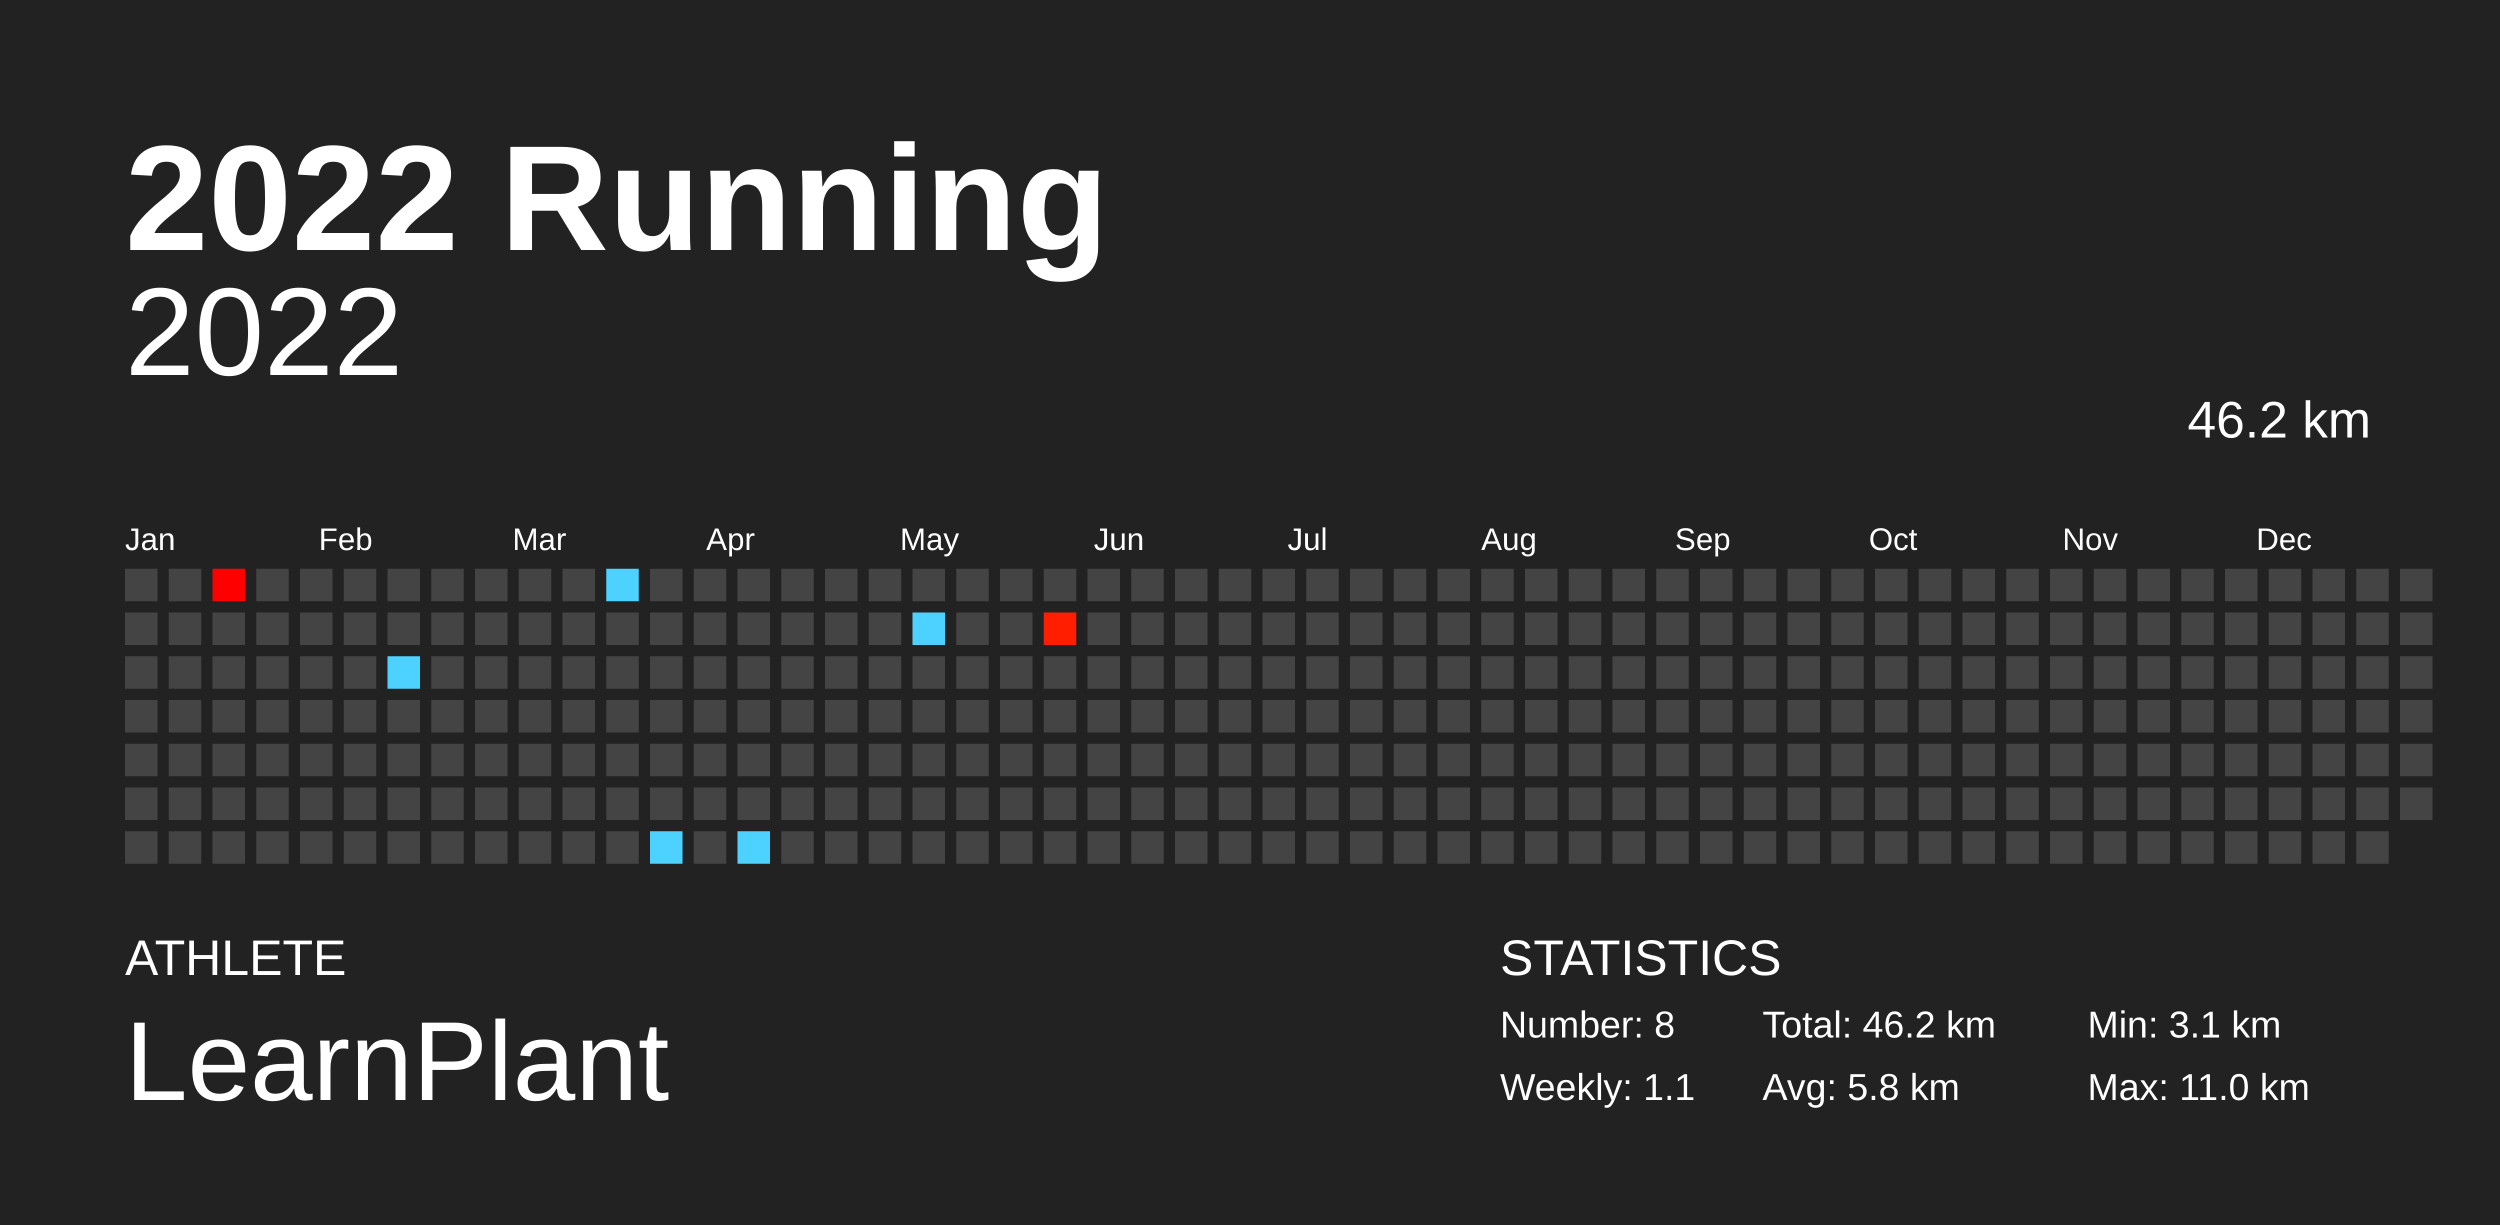
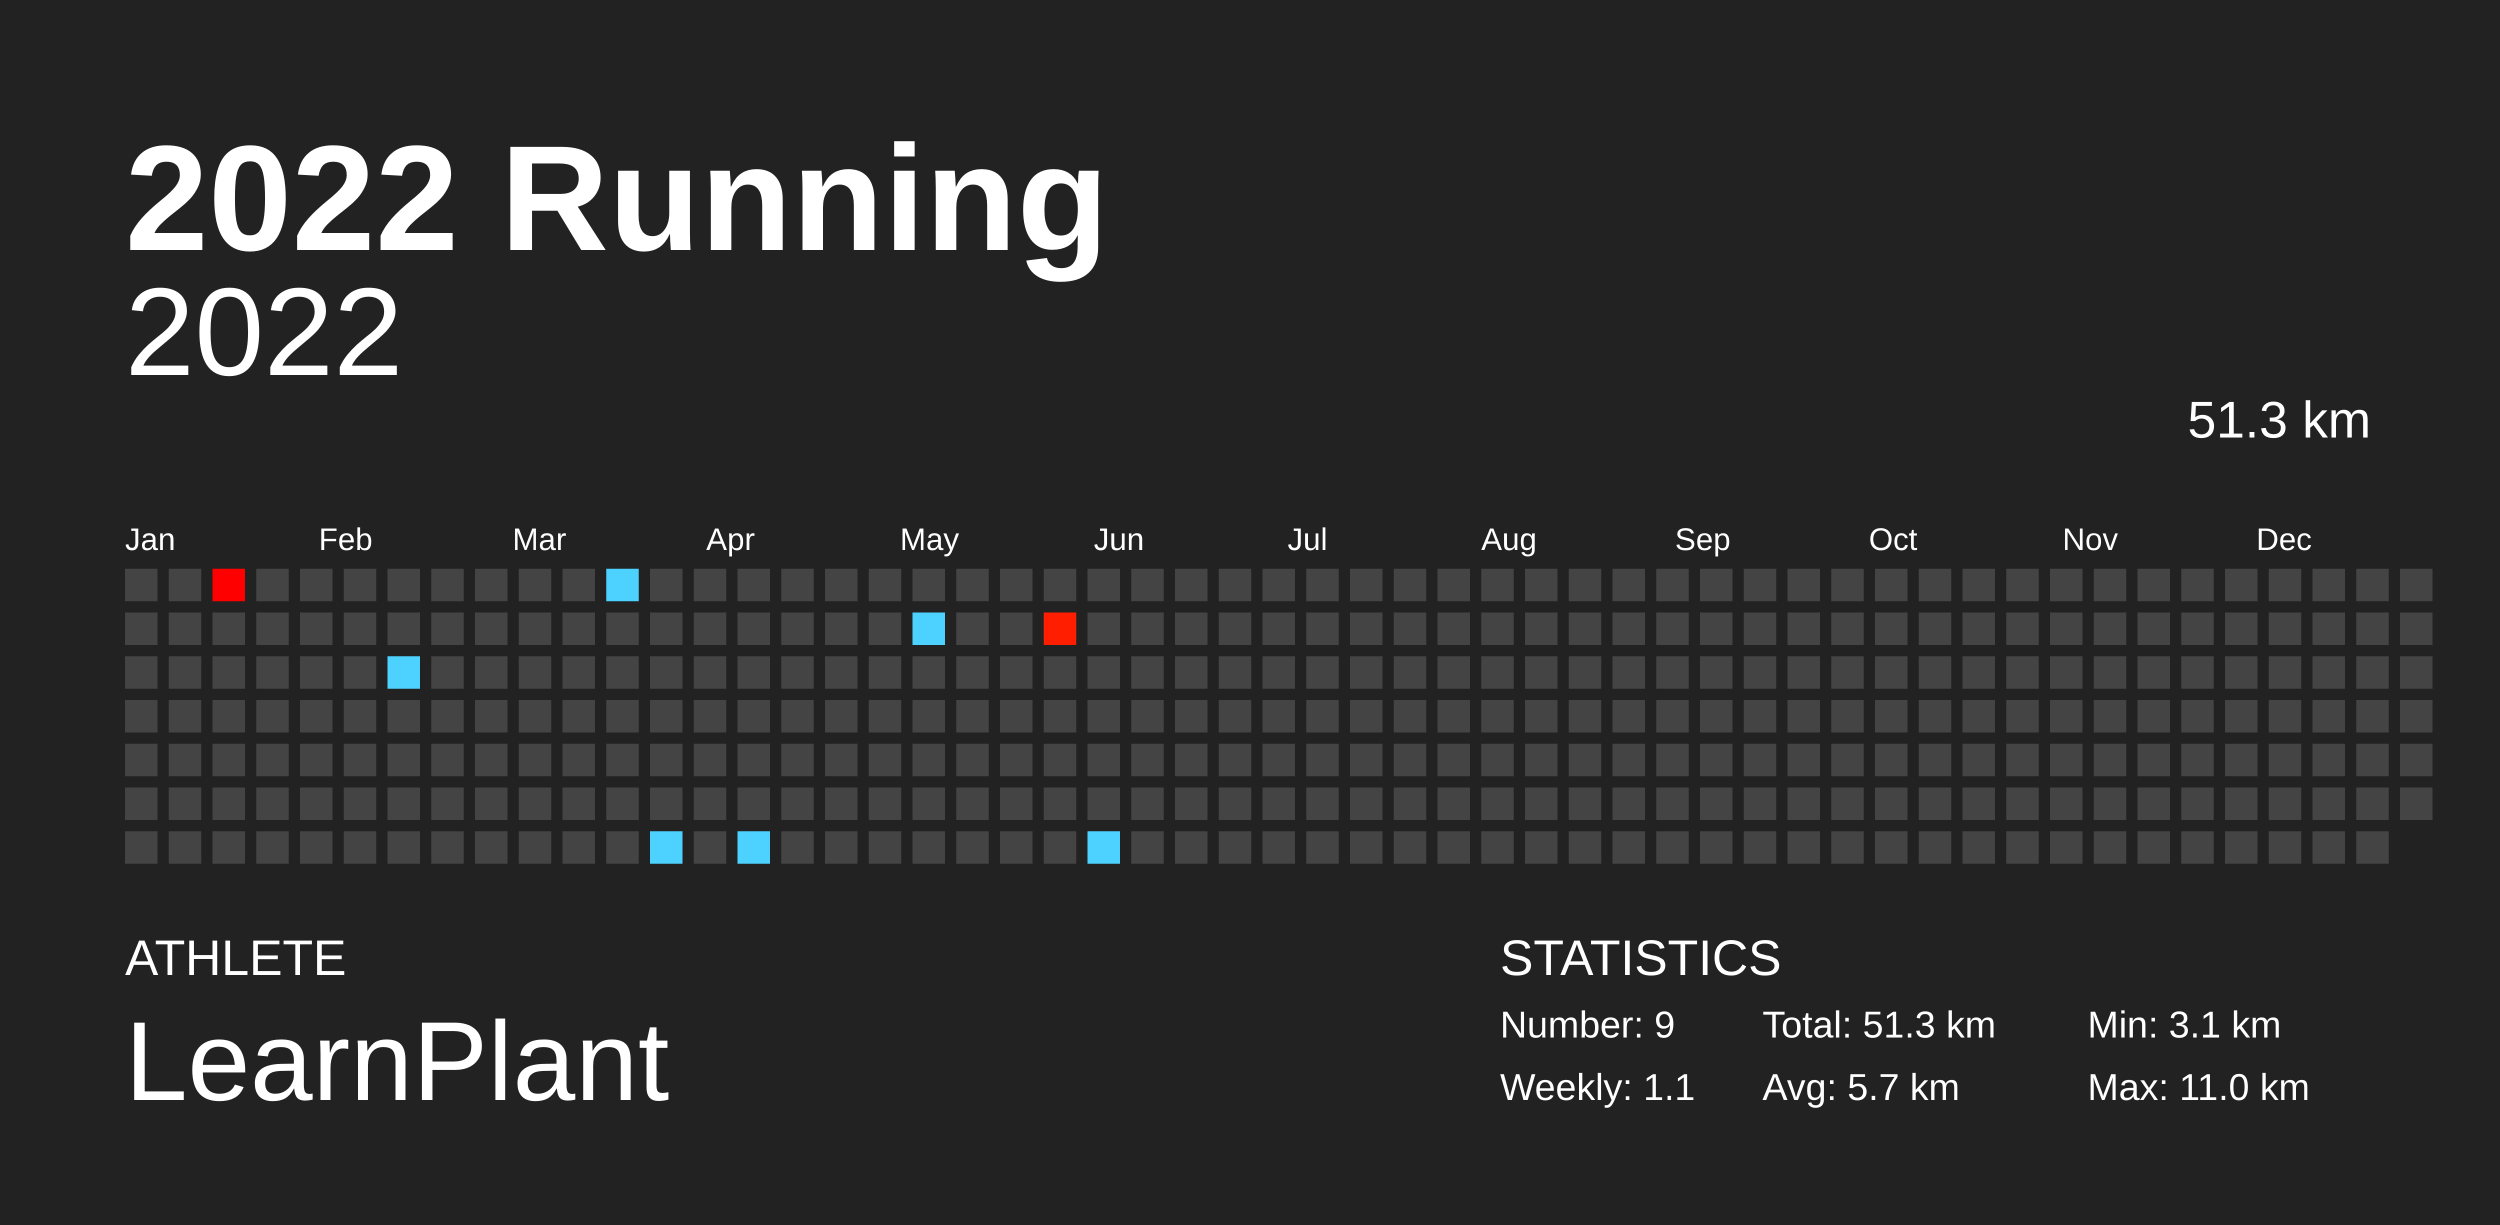
<svg xmlns="http://www.w3.org/2000/svg" baseProfile="full" height="98mm" version="1.1" viewBox="0,0,200,98" width="200mm">
  <defs />
  <rect fill="#222222" height="98" width="200" x="0" y="0" />
  <text fill="#FFFFFF" style="font-size:12px; font-family:Arial; font-weight:bold;" x="10" y="20">2022 Running</text>
  <text fill="#FFFFFF" style="font-size:4px; font-family:Arial" x="10" y="78">ATHLETE</text>
  <text fill="#FFFFFF" style="font-size:9px; font-family:Arial" x="10" y="88">LearnPlant</text>
  <text fill="#FFFFFF" style="font-size:4px; font-family:Arial" x="120" y="78">STATISTICS</text>
-   <text fill="#FFFFFF" style="font-size:3px; font-family:Arial" x="120" y="83">Number: 8</text>
+   <text fill="#FFFFFF" style="font-size:3px; font-family:Arial" x="120" y="83">Number: 9</text>
  <text fill="#FFFFFF" style="font-size:3px; font-family:Arial" x="120" y="88">Weekly: 1.1</text>
-   <text fill="#FFFFFF" style="font-size:3px; font-family:Arial" x="141" y="83">Total: 46.2 km</text>
-   <text fill="#FFFFFF" style="font-size:3px; font-family:Arial" x="141" y="88">Avg: 5.8 km</text>
+   <text fill="#FFFFFF" style="font-size:3px; font-family:Arial" x="141" y="83">Total: 51.3 km</text>
+   <text fill="#FFFFFF" style="font-size:3px; font-family:Arial" x="141" y="88">Avg: 5.7 km</text>
  <text fill="#FFFFFF" style="font-size:3px; font-family:Arial" x="167" y="83">Min: 3.1 km</text>
  <text fill="#FFFFFF" style="font-size:3px; font-family:Arial" x="167" y="88">Max: 11.0 km</text>
  <text alignment-baseline="hanging" fill="#FFFFFF" style="font-size:10.0px; font-family:Arial;" x="10" y="30">2022</text>
-   <text alignment-baseline="hanging" fill="#FFFFFF" style="font-size:4.125px; font-family:Arial;" x="175" y="35">46.2 km</text>
+   <text alignment-baseline="hanging" fill="#FFFFFF" style="font-size:4.125px; font-family:Arial;" x="175" y="35">51.3 km</text>
  <text fill="#FFFFFF" style="font-size:2.5px; font-family:Arial" x="10.0" y="44">Jan</text>
  <text fill="#FFFFFF" style="font-size:2.5px; font-family:Arial" x="25.5" y="44">Feb</text>
  <text fill="#FFFFFF" style="font-size:2.5px; font-family:Arial" x="41.0" y="44">Mar</text>
  <text fill="#FFFFFF" style="font-size:2.5px; font-family:Arial" x="56.5" y="44">Apr</text>
  <text fill="#FFFFFF" style="font-size:2.5px; font-family:Arial" x="72.0" y="44">May</text>
  <text fill="#FFFFFF" style="font-size:2.5px; font-family:Arial" x="87.5" y="44">Jun</text>
  <text fill="#FFFFFF" style="font-size:2.5px; font-family:Arial" x="103.0" y="44">Jul</text>
  <text fill="#FFFFFF" style="font-size:2.5px; font-family:Arial" x="118.5" y="44">Aug</text>
  <text fill="#FFFFFF" style="font-size:2.5px; font-family:Arial" x="134.0" y="44">Sep</text>
  <text fill="#FFFFFF" style="font-size:2.5px; font-family:Arial" x="149.5" y="44">Oct</text>
  <text fill="#FFFFFF" style="font-size:2.5px; font-family:Arial" x="165.0" y="44">Nov</text>
  <text fill="#FFFFFF" style="font-size:2.5px; font-family:Arial" x="180.5" y="44">Dec</text>
  <rect fill="#444444" height="2.6" width="2.6" x="10.0" y="45.5" />
  <rect fill="#444444" height="2.6" width="2.6" x="10.0" y="49.0" />
  <rect fill="#444444" height="2.6" width="2.6" x="10.0" y="52.5" />
  <rect fill="#444444" height="2.6" width="2.6" x="10.0" y="56.0" />
  <rect fill="#444444" height="2.6" width="2.6" x="10.0" y="59.5" />
  <rect fill="#444444" height="2.6" width="2.6" x="10.0" y="63.0" />
  <rect fill="#444444" height="2.6" width="2.6" x="10.0" y="66.5" />
  <rect fill="#444444" height="2.6" width="2.6" x="13.5" y="45.5" />
  <rect fill="#444444" height="2.6" width="2.6" x="13.5" y="49.0" />
  <rect fill="#444444" height="2.6" width="2.6" x="13.5" y="52.5" />
  <rect fill="#444444" height="2.6" width="2.6" x="13.5" y="56.0" />
  <rect fill="#444444" height="2.6" width="2.6" x="13.5" y="59.5" />
  <rect fill="#444444" height="2.6" width="2.6" x="13.5" y="63.0" />
  <rect fill="#444444" height="2.6" width="2.6" x="13.5" y="66.5" />
  <rect fill="#ff0000" height="2.6" width="2.6" x="17.0" y="45.5" />
  <rect fill="#444444" height="2.6" width="2.6" x="17.0" y="49.0" />
  <rect fill="#444444" height="2.6" width="2.6" x="17.0" y="52.5" />
  <rect fill="#444444" height="2.6" width="2.6" x="17.0" y="56.0" />
  <rect fill="#444444" height="2.6" width="2.6" x="17.0" y="59.5" />
  <rect fill="#444444" height="2.6" width="2.6" x="17.0" y="63.0" />
  <rect fill="#444444" height="2.6" width="2.6" x="17.0" y="66.5" />
  <rect fill="#444444" height="2.6" width="2.6" x="20.5" y="45.5" />
  <rect fill="#444444" height="2.6" width="2.6" x="20.5" y="49.0" />
  <rect fill="#444444" height="2.6" width="2.6" x="20.5" y="52.5" />
  <rect fill="#444444" height="2.6" width="2.6" x="20.5" y="56.0" />
  <rect fill="#444444" height="2.6" width="2.6" x="20.5" y="59.5" />
  <rect fill="#444444" height="2.6" width="2.6" x="20.5" y="63.0" />
  <rect fill="#444444" height="2.6" width="2.6" x="20.5" y="66.5" />
  <rect fill="#444444" height="2.6" width="2.6" x="24.0" y="45.5" />
  <rect fill="#444444" height="2.6" width="2.6" x="24.0" y="49.0" />
  <rect fill="#444444" height="2.6" width="2.6" x="24.0" y="52.5" />
  <rect fill="#444444" height="2.6" width="2.6" x="24.0" y="56.0" />
  <rect fill="#444444" height="2.6" width="2.6" x="24.0" y="59.5" />
  <rect fill="#444444" height="2.6" width="2.6" x="24.0" y="63.0" />
  <rect fill="#444444" height="2.6" width="2.6" x="24.0" y="66.5" />
  <rect fill="#444444" height="2.6" width="2.6" x="27.5" y="45.5" />
  <rect fill="#444444" height="2.6" width="2.6" x="27.5" y="49.0" />
  <rect fill="#444444" height="2.6" width="2.6" x="27.5" y="52.5" />
  <rect fill="#444444" height="2.6" width="2.6" x="27.5" y="56.0" />
  <rect fill="#444444" height="2.6" width="2.6" x="27.5" y="59.5" />
  <rect fill="#444444" height="2.6" width="2.6" x="27.5" y="63.0" />
  <rect fill="#444444" height="2.6" width="2.6" x="27.5" y="66.5" />
  <rect fill="#444444" height="2.6" width="2.6" x="31.0" y="45.5" />
  <rect fill="#444444" height="2.6" width="2.6" x="31.0" y="49.0" />
  <rect fill="#4dd2ff" height="2.6" width="2.6" x="31.0" y="52.5" />
  <rect fill="#444444" height="2.6" width="2.6" x="31.0" y="56.0" />
  <rect fill="#444444" height="2.6" width="2.6" x="31.0" y="59.5" />
  <rect fill="#444444" height="2.6" width="2.6" x="31.0" y="63.0" />
  <rect fill="#444444" height="2.6" width="2.6" x="31.0" y="66.5" />
  <rect fill="#444444" height="2.6" width="2.6" x="34.5" y="45.5" />
  <rect fill="#444444" height="2.6" width="2.6" x="34.5" y="49.0" />
  <rect fill="#444444" height="2.6" width="2.6" x="34.5" y="52.5" />
  <rect fill="#444444" height="2.6" width="2.6" x="34.5" y="56.0" />
  <rect fill="#444444" height="2.6" width="2.6" x="34.5" y="59.5" />
  <rect fill="#444444" height="2.6" width="2.6" x="34.5" y="63.0" />
  <rect fill="#444444" height="2.6" width="2.6" x="34.5" y="66.5" />
  <rect fill="#444444" height="2.6" width="2.6" x="38.0" y="45.5" />
  <rect fill="#444444" height="2.6" width="2.6" x="38.0" y="49.0" />
  <rect fill="#444444" height="2.6" width="2.6" x="38.0" y="52.5" />
  <rect fill="#444444" height="2.6" width="2.6" x="38.0" y="56.0" />
  <rect fill="#444444" height="2.6" width="2.6" x="38.0" y="59.5" />
  <rect fill="#444444" height="2.6" width="2.6" x="38.0" y="63.0" />
  <rect fill="#444444" height="2.6" width="2.6" x="38.0" y="66.5" />
  <rect fill="#444444" height="2.6" width="2.6" x="41.5" y="45.5" />
  <rect fill="#444444" height="2.6" width="2.6" x="41.5" y="49.0" />
  <rect fill="#444444" height="2.6" width="2.6" x="41.5" y="52.5" />
  <rect fill="#444444" height="2.6" width="2.6" x="41.5" y="56.0" />
  <rect fill="#444444" height="2.6" width="2.6" x="41.5" y="59.5" />
  <rect fill="#444444" height="2.6" width="2.6" x="41.5" y="63.0" />
  <rect fill="#444444" height="2.6" width="2.6" x="41.5" y="66.5" />
  <rect fill="#444444" height="2.6" width="2.6" x="45.0" y="45.5" />
  <rect fill="#444444" height="2.6" width="2.6" x="45.0" y="49.0" />
  <rect fill="#444444" height="2.6" width="2.6" x="45.0" y="52.5" />
  <rect fill="#444444" height="2.6" width="2.6" x="45.0" y="56.0" />
  <rect fill="#444444" height="2.6" width="2.6" x="45.0" y="59.5" />
  <rect fill="#444444" height="2.6" width="2.6" x="45.0" y="63.0" />
  <rect fill="#444444" height="2.6" width="2.6" x="45.0" y="66.5" />
  <rect fill="#4dd2ff" height="2.6" width="2.6" x="48.5" y="45.5" />
  <rect fill="#444444" height="2.6" width="2.6" x="48.5" y="49.0" />
  <rect fill="#444444" height="2.6" width="2.6" x="48.5" y="52.5" />
  <rect fill="#444444" height="2.6" width="2.6" x="48.5" y="56.0" />
  <rect fill="#444444" height="2.6" width="2.6" x="48.5" y="59.5" />
  <rect fill="#444444" height="2.6" width="2.6" x="48.5" y="63.0" />
  <rect fill="#444444" height="2.6" width="2.6" x="48.5" y="66.5" />
  <rect fill="#444444" height="2.6" width="2.6" x="52.0" y="45.5" />
  <rect fill="#444444" height="2.6" width="2.6" x="52.0" y="49.0" />
  <rect fill="#444444" height="2.6" width="2.6" x="52.0" y="52.5" />
  <rect fill="#444444" height="2.6" width="2.6" x="52.0" y="56.0" />
  <rect fill="#444444" height="2.6" width="2.6" x="52.0" y="59.5" />
  <rect fill="#444444" height="2.6" width="2.6" x="52.0" y="63.0" />
  <rect fill="#4dd2ff" height="2.6" width="2.6" x="52.0" y="66.5" />
  <rect fill="#444444" height="2.6" width="2.6" x="55.5" y="45.5" />
  <rect fill="#444444" height="2.6" width="2.6" x="55.5" y="49.0" />
  <rect fill="#444444" height="2.6" width="2.6" x="55.5" y="52.5" />
  <rect fill="#444444" height="2.6" width="2.6" x="55.5" y="56.0" />
  <rect fill="#444444" height="2.6" width="2.6" x="55.5" y="59.5" />
  <rect fill="#444444" height="2.6" width="2.6" x="55.5" y="63.0" />
  <rect fill="#444444" height="2.6" width="2.6" x="55.5" y="66.5" />
  <rect fill="#444444" height="2.6" width="2.6" x="59.0" y="45.5" />
  <rect fill="#444444" height="2.6" width="2.6" x="59.0" y="49.0" />
  <rect fill="#444444" height="2.6" width="2.6" x="59.0" y="52.5" />
  <rect fill="#444444" height="2.6" width="2.6" x="59.0" y="56.0" />
  <rect fill="#444444" height="2.6" width="2.6" x="59.0" y="59.5" />
  <rect fill="#444444" height="2.6" width="2.6" x="59.0" y="63.0" />
  <rect fill="#4dd2ff" height="2.6" width="2.6" x="59.0" y="66.5" />
  <rect fill="#444444" height="2.6" width="2.6" x="62.5" y="45.5" />
  <rect fill="#444444" height="2.6" width="2.6" x="62.5" y="49.0" />
  <rect fill="#444444" height="2.6" width="2.6" x="62.5" y="52.5" />
  <rect fill="#444444" height="2.6" width="2.6" x="62.5" y="56.0" />
  <rect fill="#444444" height="2.6" width="2.6" x="62.5" y="59.5" />
  <rect fill="#444444" height="2.6" width="2.6" x="62.5" y="63.0" />
  <rect fill="#444444" height="2.6" width="2.6" x="62.5" y="66.5" />
  <rect fill="#444444" height="2.6" width="2.6" x="66.0" y="45.5" />
  <rect fill="#444444" height="2.6" width="2.6" x="66.0" y="49.0" />
  <rect fill="#444444" height="2.6" width="2.6" x="66.0" y="52.5" />
  <rect fill="#444444" height="2.6" width="2.6" x="66.0" y="56.0" />
  <rect fill="#444444" height="2.6" width="2.6" x="66.0" y="59.5" />
  <rect fill="#444444" height="2.6" width="2.6" x="66.0" y="63.0" />
  <rect fill="#444444" height="2.6" width="2.6" x="66.0" y="66.5" />
  <rect fill="#444444" height="2.6" width="2.6" x="69.5" y="45.5" />
  <rect fill="#444444" height="2.6" width="2.6" x="69.5" y="49.0" />
  <rect fill="#444444" height="2.6" width="2.6" x="69.5" y="52.5" />
  <rect fill="#444444" height="2.6" width="2.6" x="69.5" y="56.0" />
  <rect fill="#444444" height="2.6" width="2.6" x="69.5" y="59.5" />
  <rect fill="#444444" height="2.6" width="2.6" x="69.5" y="63.0" />
  <rect fill="#444444" height="2.6" width="2.6" x="69.5" y="66.5" />
  <rect fill="#444444" height="2.6" width="2.6" x="73.0" y="45.5" />
  <rect fill="#4dd2ff" height="2.6" width="2.6" x="73.0" y="49.0" />
  <rect fill="#444444" height="2.6" width="2.6" x="73.0" y="52.5" />
  <rect fill="#444444" height="2.6" width="2.6" x="73.0" y="56.0" />
  <rect fill="#444444" height="2.6" width="2.6" x="73.0" y="59.5" />
  <rect fill="#444444" height="2.6" width="2.6" x="73.0" y="63.0" />
  <rect fill="#444444" height="2.6" width="2.6" x="73.0" y="66.5" />
  <rect fill="#444444" height="2.6" width="2.6" x="76.5" y="45.5" />
  <rect fill="#444444" height="2.6" width="2.6" x="76.5" y="49.0" />
  <rect fill="#444444" height="2.6" width="2.6" x="76.5" y="52.5" />
  <rect fill="#444444" height="2.6" width="2.6" x="76.5" y="56.0" />
  <rect fill="#444444" height="2.6" width="2.6" x="76.5" y="59.5" />
  <rect fill="#444444" height="2.6" width="2.6" x="76.5" y="63.0" />
  <rect fill="#444444" height="2.6" width="2.6" x="76.5" y="66.5" />
  <rect fill="#444444" height="2.6" width="2.6" x="80.0" y="45.5" />
  <rect fill="#444444" height="2.6" width="2.6" x="80.0" y="49.0" />
  <rect fill="#444444" height="2.6" width="2.6" x="80.0" y="52.5" />
  <rect fill="#444444" height="2.6" width="2.6" x="80.0" y="56.0" />
  <rect fill="#444444" height="2.6" width="2.6" x="80.0" y="59.5" />
  <rect fill="#444444" height="2.6" width="2.6" x="80.0" y="63.0" />
  <rect fill="#444444" height="2.6" width="2.6" x="80.0" y="66.5" />
  <rect fill="#444444" height="2.6" width="2.6" x="83.5" y="45.5" />
  <rect fill="#ff1f00" height="2.6" width="2.6" x="83.5" y="49.0" />
  <rect fill="#444444" height="2.6" width="2.6" x="83.5" y="52.5" />
  <rect fill="#444444" height="2.6" width="2.6" x="83.5" y="56.0" />
  <rect fill="#444444" height="2.6" width="2.6" x="83.5" y="59.5" />
  <rect fill="#444444" height="2.6" width="2.6" x="83.5" y="63.0" />
  <rect fill="#444444" height="2.6" width="2.6" x="83.5" y="66.5" />
  <rect fill="#444444" height="2.6" width="2.6" x="87.0" y="45.5" />
  <rect fill="#444444" height="2.6" width="2.6" x="87.0" y="49.0" />
  <rect fill="#444444" height="2.6" width="2.6" x="87.0" y="52.5" />
  <rect fill="#444444" height="2.6" width="2.6" x="87.0" y="56.0" />
  <rect fill="#444444" height="2.6" width="2.6" x="87.0" y="59.5" />
  <rect fill="#444444" height="2.6" width="2.6" x="87.0" y="63.0" />
-   <rect fill="#444444" height="2.6" width="2.6" x="87.0" y="66.5" />
+   <rect fill="#4dd2ff" height="2.6" width="2.6" x="87.0" y="66.5" />
  <rect fill="#444444" height="2.6" width="2.6" x="90.5" y="45.5" />
  <rect fill="#444444" height="2.6" width="2.6" x="90.5" y="49.0" />
  <rect fill="#444444" height="2.6" width="2.6" x="90.5" y="52.5" />
  <rect fill="#444444" height="2.6" width="2.6" x="90.5" y="56.0" />
  <rect fill="#444444" height="2.6" width="2.6" x="90.5" y="59.5" />
  <rect fill="#444444" height="2.6" width="2.6" x="90.5" y="63.0" />
  <rect fill="#444444" height="2.6" width="2.6" x="90.5" y="66.5" />
  <rect fill="#444444" height="2.6" width="2.6" x="94.0" y="45.5" />
  <rect fill="#444444" height="2.6" width="2.6" x="94.0" y="49.0" />
  <rect fill="#444444" height="2.6" width="2.6" x="94.0" y="52.5" />
  <rect fill="#444444" height="2.6" width="2.6" x="94.0" y="56.0" />
  <rect fill="#444444" height="2.6" width="2.6" x="94.0" y="59.5" />
  <rect fill="#444444" height="2.6" width="2.6" x="94.0" y="63.0" />
  <rect fill="#444444" height="2.6" width="2.6" x="94.0" y="66.5" />
  <rect fill="#444444" height="2.6" width="2.6" x="97.5" y="45.5" />
  <rect fill="#444444" height="2.6" width="2.6" x="97.5" y="49.0" />
  <rect fill="#444444" height="2.6" width="2.6" x="97.5" y="52.5" />
  <rect fill="#444444" height="2.6" width="2.6" x="97.5" y="56.0" />
  <rect fill="#444444" height="2.6" width="2.6" x="97.5" y="59.5" />
  <rect fill="#444444" height="2.6" width="2.6" x="97.5" y="63.0" />
  <rect fill="#444444" height="2.6" width="2.6" x="97.5" y="66.5" />
  <rect fill="#444444" height="2.6" width="2.6" x="101.0" y="45.5" />
  <rect fill="#444444" height="2.6" width="2.6" x="101.0" y="49.0" />
  <rect fill="#444444" height="2.6" width="2.6" x="101.0" y="52.5" />
  <rect fill="#444444" height="2.6" width="2.6" x="101.0" y="56.0" />
  <rect fill="#444444" height="2.6" width="2.6" x="101.0" y="59.5" />
  <rect fill="#444444" height="2.6" width="2.6" x="101.0" y="63.0" />
  <rect fill="#444444" height="2.6" width="2.6" x="101.0" y="66.5" />
  <rect fill="#444444" height="2.6" width="2.6" x="104.5" y="45.5" />
  <rect fill="#444444" height="2.6" width="2.6" x="104.5" y="49.0" />
  <rect fill="#444444" height="2.6" width="2.6" x="104.5" y="52.5" />
  <rect fill="#444444" height="2.6" width="2.6" x="104.5" y="56.0" />
  <rect fill="#444444" height="2.6" width="2.6" x="104.5" y="59.5" />
  <rect fill="#444444" height="2.6" width="2.6" x="104.5" y="63.0" />
  <rect fill="#444444" height="2.6" width="2.6" x="104.5" y="66.5" />
  <rect fill="#444444" height="2.6" width="2.6" x="108.0" y="45.5" />
  <rect fill="#444444" height="2.6" width="2.6" x="108.0" y="49.0" />
  <rect fill="#444444" height="2.6" width="2.6" x="108.0" y="52.5" />
  <rect fill="#444444" height="2.6" width="2.6" x="108.0" y="56.0" />
  <rect fill="#444444" height="2.6" width="2.6" x="108.0" y="59.5" />
  <rect fill="#444444" height="2.6" width="2.6" x="108.0" y="63.0" />
  <rect fill="#444444" height="2.6" width="2.6" x="108.0" y="66.5" />
  <rect fill="#444444" height="2.6" width="2.6" x="111.5" y="45.5" />
  <rect fill="#444444" height="2.6" width="2.6" x="111.5" y="49.0" />
  <rect fill="#444444" height="2.6" width="2.6" x="111.5" y="52.5" />
  <rect fill="#444444" height="2.6" width="2.6" x="111.5" y="56.0" />
  <rect fill="#444444" height="2.6" width="2.6" x="111.5" y="59.5" />
  <rect fill="#444444" height="2.6" width="2.6" x="111.5" y="63.0" />
  <rect fill="#444444" height="2.6" width="2.6" x="111.5" y="66.5" />
  <rect fill="#444444" height="2.6" width="2.6" x="115.0" y="45.5" />
  <rect fill="#444444" height="2.6" width="2.6" x="115.0" y="49.0" />
  <rect fill="#444444" height="2.6" width="2.6" x="115.0" y="52.5" />
  <rect fill="#444444" height="2.6" width="2.6" x="115.0" y="56.0" />
  <rect fill="#444444" height="2.6" width="2.6" x="115.0" y="59.5" />
  <rect fill="#444444" height="2.6" width="2.6" x="115.0" y="63.0" />
  <rect fill="#444444" height="2.6" width="2.6" x="115.0" y="66.5" />
  <rect fill="#444444" height="2.6" width="2.6" x="118.5" y="45.5" />
  <rect fill="#444444" height="2.6" width="2.6" x="118.5" y="49.0" />
  <rect fill="#444444" height="2.6" width="2.6" x="118.5" y="52.5" />
  <rect fill="#444444" height="2.6" width="2.6" x="118.5" y="56.0" />
  <rect fill="#444444" height="2.6" width="2.6" x="118.5" y="59.5" />
  <rect fill="#444444" height="2.6" width="2.6" x="118.5" y="63.0" />
  <rect fill="#444444" height="2.6" width="2.6" x="118.5" y="66.5" />
  <rect fill="#444444" height="2.6" width="2.6" x="122.0" y="45.5" />
  <rect fill="#444444" height="2.6" width="2.6" x="122.0" y="49.0" />
  <rect fill="#444444" height="2.6" width="2.6" x="122.0" y="52.5" />
  <rect fill="#444444" height="2.6" width="2.6" x="122.0" y="56.0" />
  <rect fill="#444444" height="2.6" width="2.6" x="122.0" y="59.5" />
  <rect fill="#444444" height="2.6" width="2.6" x="122.0" y="63.0" />
  <rect fill="#444444" height="2.6" width="2.6" x="122.0" y="66.5" />
  <rect fill="#444444" height="2.6" width="2.6" x="125.5" y="45.5" />
  <rect fill="#444444" height="2.6" width="2.6" x="125.5" y="49.0" />
  <rect fill="#444444" height="2.6" width="2.6" x="125.5" y="52.5" />
  <rect fill="#444444" height="2.6" width="2.6" x="125.5" y="56.0" />
  <rect fill="#444444" height="2.6" width="2.6" x="125.5" y="59.5" />
  <rect fill="#444444" height="2.6" width="2.6" x="125.5" y="63.0" />
  <rect fill="#444444" height="2.6" width="2.6" x="125.5" y="66.5" />
  <rect fill="#444444" height="2.6" width="2.6" x="129.0" y="45.5" />
  <rect fill="#444444" height="2.6" width="2.6" x="129.0" y="49.0" />
  <rect fill="#444444" height="2.6" width="2.6" x="129.0" y="52.5" />
  <rect fill="#444444" height="2.6" width="2.6" x="129.0" y="56.0" />
  <rect fill="#444444" height="2.6" width="2.6" x="129.0" y="59.5" />
  <rect fill="#444444" height="2.6" width="2.6" x="129.0" y="63.0" />
  <rect fill="#444444" height="2.6" width="2.6" x="129.0" y="66.5" />
  <rect fill="#444444" height="2.6" width="2.6" x="132.5" y="45.5" />
  <rect fill="#444444" height="2.6" width="2.6" x="132.5" y="49.0" />
  <rect fill="#444444" height="2.6" width="2.6" x="132.5" y="52.5" />
  <rect fill="#444444" height="2.6" width="2.6" x="132.5" y="56.0" />
  <rect fill="#444444" height="2.6" width="2.6" x="132.5" y="59.5" />
  <rect fill="#444444" height="2.6" width="2.6" x="132.5" y="63.0" />
  <rect fill="#444444" height="2.6" width="2.6" x="132.5" y="66.5" />
  <rect fill="#444444" height="2.6" width="2.6" x="136.0" y="45.5" />
  <rect fill="#444444" height="2.6" width="2.6" x="136.0" y="49.0" />
  <rect fill="#444444" height="2.6" width="2.6" x="136.0" y="52.5" />
  <rect fill="#444444" height="2.6" width="2.6" x="136.0" y="56.0" />
  <rect fill="#444444" height="2.6" width="2.6" x="136.0" y="59.5" />
  <rect fill="#444444" height="2.6" width="2.6" x="136.0" y="63.0" />
  <rect fill="#444444" height="2.6" width="2.6" x="136.0" y="66.5" />
  <rect fill="#444444" height="2.6" width="2.6" x="139.5" y="45.5" />
  <rect fill="#444444" height="2.6" width="2.6" x="139.5" y="49.0" />
  <rect fill="#444444" height="2.6" width="2.6" x="139.5" y="52.5" />
  <rect fill="#444444" height="2.6" width="2.6" x="139.5" y="56.0" />
  <rect fill="#444444" height="2.6" width="2.6" x="139.5" y="59.5" />
  <rect fill="#444444" height="2.6" width="2.6" x="139.5" y="63.0" />
  <rect fill="#444444" height="2.6" width="2.6" x="139.5" y="66.5" />
  <rect fill="#444444" height="2.6" width="2.6" x="143.0" y="45.5" />
  <rect fill="#444444" height="2.6" width="2.6" x="143.0" y="49.0" />
  <rect fill="#444444" height="2.6" width="2.6" x="143.0" y="52.5" />
  <rect fill="#444444" height="2.6" width="2.6" x="143.0" y="56.0" />
  <rect fill="#444444" height="2.6" width="2.6" x="143.0" y="59.5" />
  <rect fill="#444444" height="2.6" width="2.6" x="143.0" y="63.0" />
  <rect fill="#444444" height="2.6" width="2.6" x="143.0" y="66.5" />
  <rect fill="#444444" height="2.6" width="2.6" x="146.5" y="45.5" />
  <rect fill="#444444" height="2.6" width="2.6" x="146.5" y="49.0" />
  <rect fill="#444444" height="2.6" width="2.6" x="146.5" y="52.5" />
  <rect fill="#444444" height="2.6" width="2.6" x="146.5" y="56.0" />
  <rect fill="#444444" height="2.6" width="2.6" x="146.5" y="59.5" />
  <rect fill="#444444" height="2.6" width="2.6" x="146.5" y="63.0" />
  <rect fill="#444444" height="2.6" width="2.6" x="146.5" y="66.5" />
  <rect fill="#444444" height="2.6" width="2.6" x="150.0" y="45.5" />
  <rect fill="#444444" height="2.6" width="2.6" x="150.0" y="49.0" />
  <rect fill="#444444" height="2.6" width="2.6" x="150.0" y="52.5" />
  <rect fill="#444444" height="2.6" width="2.6" x="150.0" y="56.0" />
  <rect fill="#444444" height="2.6" width="2.6" x="150.0" y="59.5" />
  <rect fill="#444444" height="2.6" width="2.6" x="150.0" y="63.0" />
  <rect fill="#444444" height="2.6" width="2.6" x="150.0" y="66.5" />
  <rect fill="#444444" height="2.6" width="2.6" x="153.5" y="45.5" />
  <rect fill="#444444" height="2.6" width="2.6" x="153.5" y="49.0" />
  <rect fill="#444444" height="2.6" width="2.6" x="153.5" y="52.5" />
  <rect fill="#444444" height="2.6" width="2.6" x="153.5" y="56.0" />
  <rect fill="#444444" height="2.6" width="2.6" x="153.5" y="59.5" />
  <rect fill="#444444" height="2.6" width="2.6" x="153.5" y="63.0" />
  <rect fill="#444444" height="2.6" width="2.6" x="153.5" y="66.5" />
  <rect fill="#444444" height="2.6" width="2.6" x="157.0" y="45.5" />
  <rect fill="#444444" height="2.6" width="2.6" x="157.0" y="49.0" />
  <rect fill="#444444" height="2.6" width="2.6" x="157.0" y="52.5" />
  <rect fill="#444444" height="2.6" width="2.6" x="157.0" y="56.0" />
  <rect fill="#444444" height="2.6" width="2.6" x="157.0" y="59.5" />
  <rect fill="#444444" height="2.6" width="2.6" x="157.0" y="63.0" />
  <rect fill="#444444" height="2.6" width="2.6" x="157.0" y="66.5" />
  <rect fill="#444444" height="2.6" width="2.6" x="160.5" y="45.5" />
  <rect fill="#444444" height="2.6" width="2.6" x="160.5" y="49.0" />
  <rect fill="#444444" height="2.6" width="2.6" x="160.5" y="52.5" />
  <rect fill="#444444" height="2.6" width="2.6" x="160.5" y="56.0" />
  <rect fill="#444444" height="2.6" width="2.6" x="160.5" y="59.5" />
  <rect fill="#444444" height="2.6" width="2.6" x="160.5" y="63.0" />
  <rect fill="#444444" height="2.6" width="2.6" x="160.5" y="66.5" />
  <rect fill="#444444" height="2.6" width="2.6" x="164.0" y="45.5" />
  <rect fill="#444444" height="2.6" width="2.6" x="164.0" y="49.0" />
  <rect fill="#444444" height="2.6" width="2.6" x="164.0" y="52.5" />
  <rect fill="#444444" height="2.6" width="2.6" x="164.0" y="56.0" />
  <rect fill="#444444" height="2.6" width="2.6" x="164.0" y="59.5" />
  <rect fill="#444444" height="2.6" width="2.6" x="164.0" y="63.0" />
  <rect fill="#444444" height="2.6" width="2.6" x="164.0" y="66.5" />
  <rect fill="#444444" height="2.6" width="2.6" x="167.5" y="45.5" />
  <rect fill="#444444" height="2.6" width="2.6" x="167.5" y="49.0" />
  <rect fill="#444444" height="2.6" width="2.6" x="167.5" y="52.5" />
  <rect fill="#444444" height="2.6" width="2.6" x="167.5" y="56.0" />
  <rect fill="#444444" height="2.6" width="2.6" x="167.5" y="59.5" />
  <rect fill="#444444" height="2.6" width="2.6" x="167.5" y="63.0" />
  <rect fill="#444444" height="2.6" width="2.6" x="167.5" y="66.5" />
  <rect fill="#444444" height="2.6" width="2.6" x="171.0" y="45.5" />
  <rect fill="#444444" height="2.6" width="2.6" x="171.0" y="49.0" />
  <rect fill="#444444" height="2.6" width="2.6" x="171.0" y="52.5" />
  <rect fill="#444444" height="2.6" width="2.6" x="171.0" y="56.0" />
  <rect fill="#444444" height="2.6" width="2.6" x="171.0" y="59.5" />
  <rect fill="#444444" height="2.6" width="2.6" x="171.0" y="63.0" />
  <rect fill="#444444" height="2.6" width="2.6" x="171.0" y="66.5" />
  <rect fill="#444444" height="2.6" width="2.6" x="174.5" y="45.5" />
  <rect fill="#444444" height="2.6" width="2.6" x="174.5" y="49.0" />
  <rect fill="#444444" height="2.6" width="2.6" x="174.5" y="52.5" />
  <rect fill="#444444" height="2.6" width="2.6" x="174.5" y="56.0" />
  <rect fill="#444444" height="2.6" width="2.6" x="174.5" y="59.5" />
  <rect fill="#444444" height="2.6" width="2.6" x="174.5" y="63.0" />
  <rect fill="#444444" height="2.6" width="2.6" x="174.5" y="66.5" />
  <rect fill="#444444" height="2.6" width="2.6" x="178.0" y="45.5" />
  <rect fill="#444444" height="2.6" width="2.6" x="178.0" y="49.0" />
  <rect fill="#444444" height="2.6" width="2.6" x="178.0" y="52.5" />
  <rect fill="#444444" height="2.6" width="2.6" x="178.0" y="56.0" />
  <rect fill="#444444" height="2.6" width="2.6" x="178.0" y="59.5" />
  <rect fill="#444444" height="2.6" width="2.6" x="178.0" y="63.0" />
  <rect fill="#444444" height="2.6" width="2.6" x="178.0" y="66.5" />
  <rect fill="#444444" height="2.6" width="2.6" x="181.5" y="45.5" />
  <rect fill="#444444" height="2.6" width="2.6" x="181.5" y="49.0" />
  <rect fill="#444444" height="2.6" width="2.6" x="181.5" y="52.5" />
  <rect fill="#444444" height="2.6" width="2.6" x="181.5" y="56.0" />
  <rect fill="#444444" height="2.6" width="2.6" x="181.5" y="59.5" />
  <rect fill="#444444" height="2.6" width="2.6" x="181.5" y="63.0" />
  <rect fill="#444444" height="2.6" width="2.6" x="181.5" y="66.5" />
  <rect fill="#444444" height="2.6" width="2.6" x="185.0" y="45.5" />
  <rect fill="#444444" height="2.6" width="2.6" x="185.0" y="49.0" />
  <rect fill="#444444" height="2.6" width="2.6" x="185.0" y="52.5" />
  <rect fill="#444444" height="2.6" width="2.6" x="185.0" y="56.0" />
  <rect fill="#444444" height="2.6" width="2.6" x="185.0" y="59.5" />
  <rect fill="#444444" height="2.6" width="2.6" x="185.0" y="63.0" />
  <rect fill="#444444" height="2.6" width="2.6" x="185.0" y="66.5" />
  <rect fill="#444444" height="2.6" width="2.6" x="188.5" y="45.5" />
  <rect fill="#444444" height="2.6" width="2.6" x="188.5" y="49.0" />
  <rect fill="#444444" height="2.6" width="2.6" x="188.5" y="52.5" />
  <rect fill="#444444" height="2.6" width="2.6" x="188.5" y="56.0" />
  <rect fill="#444444" height="2.6" width="2.6" x="188.5" y="59.5" />
  <rect fill="#444444" height="2.6" width="2.6" x="188.5" y="63.0" />
  <rect fill="#444444" height="2.6" width="2.6" x="188.5" y="66.5" />
  <rect fill="#444444" height="2.6" width="2.6" x="192.0" y="45.5" />
  <rect fill="#444444" height="2.6" width="2.6" x="192.0" y="49.0" />
  <rect fill="#444444" height="2.6" width="2.6" x="192.0" y="52.5" />
  <rect fill="#444444" height="2.6" width="2.6" x="192.0" y="56.0" />
  <rect fill="#444444" height="2.6" width="2.6" x="192.0" y="59.5" />
  <rect fill="#444444" height="2.6" width="2.6" x="192.0" y="63.0" />
</svg>
